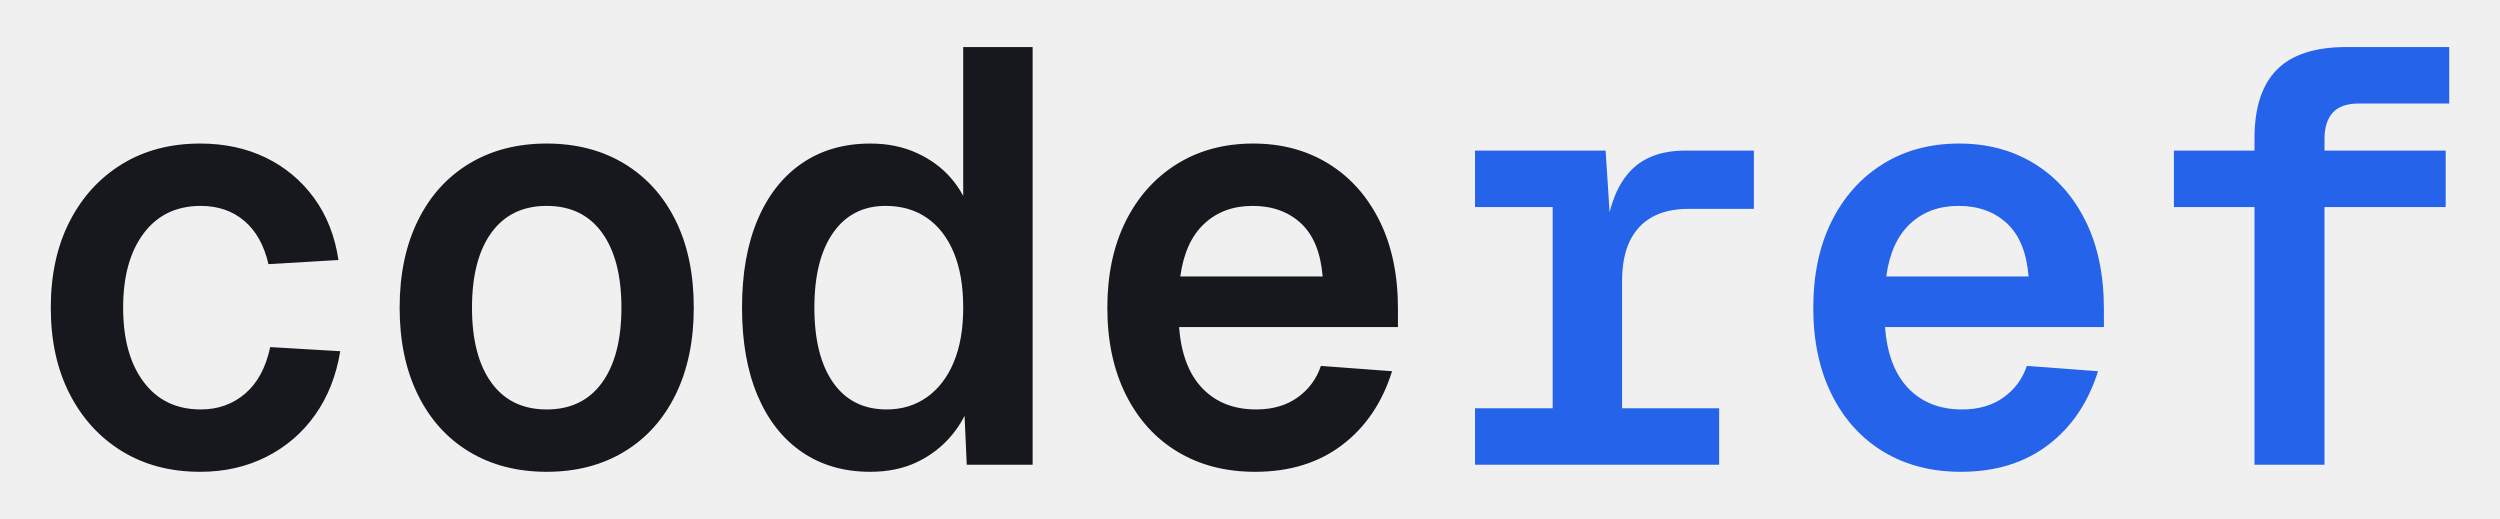
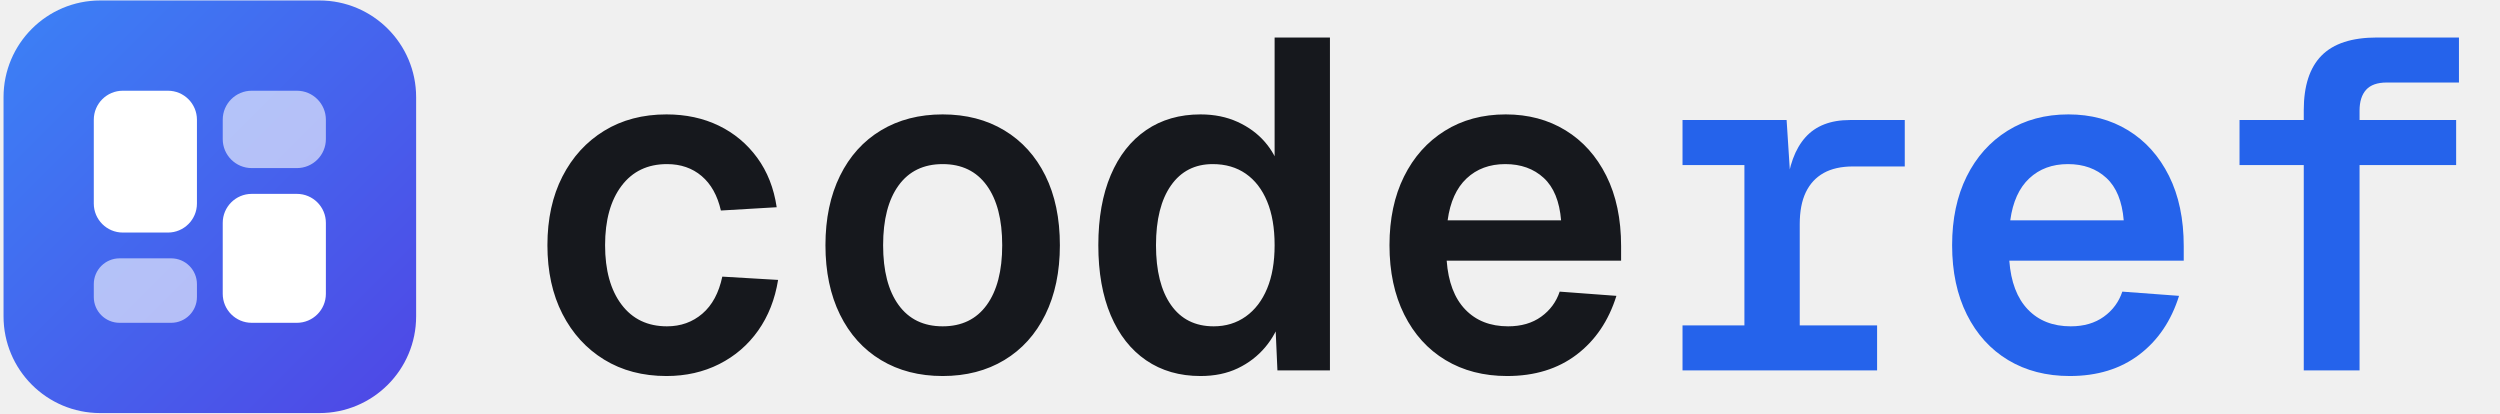
- <svg xmlns="http://www.w3.org/2000/svg" viewBox="0 0 423.7 88.2" width="424" height="88" role="img" aria-label="coderef">
-   <g transform="translate(2.30 79.00)">
-     <path fill="#16181d" d="M31.10 1.20L31.10 1.20Q23.50 1.20 17.80-2.30Q12.10-5.80 8.90-12.05Q5.70-18.30 5.70-26.70L5.70-26.70Q5.70-35.10 8.90-41.35Q12.10-47.60 17.80-51.10Q23.50-54.60 31.10-54.60L31.10-54.60Q37.30-54.60 42.25-52.20Q47.20-49.80 50.45-45.35Q53.70-40.90 54.60-34.80L54.60-34.80L42.70-34.10Q41.60-38.90 38.60-41.45Q35.60-44 31.20-44L31.20-44Q25-44 21.50-39.35Q18-34.70 18-26.70L18-26.70Q18-18.70 21.50-14.05Q25-9.40 31.20-9.40L31.20-9.40Q35.60-9.40 38.75-12.10Q41.90-14.80 43-20L43-20L54.90-19.30Q53.90-13.10 50.65-8.50Q47.40-3.90 42.35-1.35Q37.30 1.20 31.10 1.20ZM90 1.20L90 1.20Q82.50 1.20 76.85-2.20Q71.20-5.60 68.10-11.90Q65-18.20 65-26.70L65-26.70Q65-35.20 68.10-41.50Q71.20-47.80 76.85-51.20Q82.50-54.60 90-54.60L90-54.60Q97.50-54.60 103.15-51.20Q108.80-47.80 111.90-41.55Q115-35.30 115-26.70L115-26.70Q115-18.20 111.90-11.90Q108.80-5.60 103.15-2.20Q97.50 1.20 90 1.20ZM90-9.40L90-9.40Q96.10-9.40 99.40-13.95Q102.70-18.50 102.70-26.70L102.70-26.70Q102.70-34.90 99.40-39.45Q96.10-44 90-44L90-44Q83.90-44 80.60-39.45Q77.30-34.90 77.30-26.70L77.30-26.70Q77.30-18.50 80.60-13.95Q83.90-9.40 90-9.40ZM145 1.20L145 1.20Q138.30 1.20 133.40-2.15Q128.50-5.50 125.85-11.75Q123.20-18 123.20-26.70L123.20-26.70Q123.20-35.40 125.85-41.65Q128.50-47.90 133.40-51.25Q138.30-54.60 145-54.60L145-54.60Q149.40-54.60 152.90-53Q156.40-51.40 158.70-48.75Q161-46.10 161.90-42.90L161.90-42.90L160.80-40.70L160.80-71L172.60-71L172.60 0L161.40 0L160.80-13.50L162.30-11.50Q161.20-7.80 158.80-4.95Q156.40-2.10 152.95-0.45Q149.50 1.20 145 1.20ZM147.80-9.40L147.80-9.40Q151.70-9.40 154.65-11.50Q157.60-13.60 159.20-17.45Q160.80-21.30 160.80-26.70L160.80-26.70Q160.80-32.20 159.20-36.05Q157.60-39.90 154.65-41.95Q151.70-44 147.60-44L147.60-44Q141.90-44 138.70-39.45Q135.50-34.90 135.50-26.70L135.50-26.70Q135.50-18.50 138.70-13.95Q141.90-9.40 147.80-9.40ZM210.40 1.20L210.40 1.20Q202.90 1.20 197.25-2.20Q191.60-5.60 188.45-11.90Q185.30-18.20 185.30-26.70L185.30-26.70Q185.30-35.10 188.40-41.35Q191.50-47.60 197.10-51.10Q202.70-54.60 210.10-54.60L210.10-54.60Q217.30-54.60 222.85-51.20Q228.40-47.80 231.55-41.50Q234.70-35.20 234.70-26.50L234.70-26.50L234.70-23.40L197.50-23.40Q198-16.60 201.45-13Q204.90-9.40 210.60-9.40L210.60-9.40Q214.80-9.40 217.65-11.45Q220.50-13.50 221.60-16.80L221.60-16.80L233.70-15.90Q231.20-7.90 225.20-3.35Q219.20 1.20 210.40 1.20ZM197.70-32L197.70-32L221.90-32Q221.40-38.10 218.20-41.05Q215-44 210-44L210-44Q205-44 201.75-40.95Q198.50-37.90 197.70-32Z" />
-     <path fill="#2563eb" d="M289.30 0L247.80 0L247.80-9.60L266.20-9.60L261-4.50L261-49L266.20-43.80L247.80-43.80L247.80-53.40L270-53.40L271-37.90L270-38.80Q270.70-46 274-49.70Q277.30-53.40 283.50-53.40L283.50-53.40L295.20-53.40L295.20-43.50L284.20-43.50Q280.40-43.50 277.90-42.10Q275.40-40.70 274.10-38Q272.80-35.30 272.80-31.20L272.80-31.20L272.80-4.50L267.60-9.60L289.30-9.60L289.30 0ZM330.40 1.20L330.40 1.20Q322.90 1.20 317.25-2.20Q311.60-5.60 308.45-11.90Q305.30-18.20 305.30-26.70L305.30-26.70Q305.30-35.10 308.40-41.35Q311.50-47.60 317.10-51.10Q322.70-54.60 330.10-54.60L330.10-54.60Q337.30-54.60 342.85-51.20Q348.40-47.80 351.55-41.50Q354.70-35.20 354.70-26.50L354.70-26.50L354.70-23.40L317.50-23.40Q318-16.60 321.45-13Q324.90-9.40 330.60-9.40L330.60-9.40Q334.80-9.40 337.65-11.45Q340.50-13.50 341.60-16.80L341.60-16.80L353.70-15.90Q351.20-7.90 345.20-3.35Q339.20 1.20 330.40 1.20ZM317.70-32L317.70-32L341.90-32Q341.40-38.10 338.20-41.05Q335-44 330-44L330-44Q325-44 321.75-40.95Q318.50-37.90 317.70-32ZM392.20 0L380.30 0L380.30-55.50Q380.30-63.30 384.10-67.15Q387.90-71 395.90-71L395.90-71L413.40-71L413.40-61.40L398-61.40Q395-61.40 393.60-59.85Q392.20-58.30 392.20-55.40L392.20-55.40L392.20 0ZM412.80-43.80L366.60-43.80L366.60-53.40L412.80-53.40L412.80-43.80Z" />
+ <svg xmlns="http://www.w3.org/2000/svg" viewBox="0 0 531.7 88.2" width="532" height="88" role="img" aria-label="coderef">
+   <svg x="0" y="0.1" width="88" height="88" viewBox="0 0 128 128">
+     <defs>
+       <linearGradient id="crlogo" x1="0" y1="0" x2="1" y2="1">
+         <stop offset="0" stop-color="#3b82f6" />
+         <stop offset="1" stop-color="#4f46e5" />
+       </linearGradient>
+     </defs>
+     <rect width="128" height="128" rx="30" fill="url(#crlogo)" />
+     <rect x="28" y="28" width="32" height="44" rx="9" fill="#fff" />
+     <rect x="68" y="28" width="32" height="24" rx="9" fill="#fff" fill-opacity=".6" />
+     <rect x="28" y="80" width="32" height="20" rx="8" fill="#fff" fill-opacity=".6" />
+     <rect x="68" y="60" width="32" height="40" rx="9" fill="#fff" />
+   </svg>
+   <g transform="translate(108 0)">
+     <g transform="translate(2.30 79.00)">
+       <path fill="#16181d" d="M31.10 1.20L31.10 1.20Q23.50 1.20 17.80-2.30Q12.10-5.80 8.90-12.05Q5.70-18.30 5.70-26.70L5.70-26.70Q5.70-35.10 8.90-41.35Q12.10-47.60 17.80-51.10Q23.50-54.60 31.10-54.60L31.10-54.60Q37.30-54.60 42.25-52.20Q47.20-49.80 50.45-45.35Q53.70-40.90 54.60-34.80L54.60-34.80L42.70-34.10Q41.60-38.90 38.60-41.45Q35.60-44 31.20-44L31.20-44Q25-44 21.50-39.35Q18-34.70 18-26.70L18-26.70Q18-18.70 21.50-14.05Q25-9.40 31.20-9.40L31.20-9.40Q35.60-9.40 38.75-12.10Q41.90-14.80 43-20L43-20L54.90-19.30Q53.90-13.10 50.65-8.50Q47.40-3.90 42.35-1.35Q37.30 1.20 31.10 1.20ZM90 1.20L90 1.20Q82.50 1.20 76.85-2.20Q71.20-5.60 68.10-11.90Q65-18.20 65-26.70L65-26.70Q65-35.20 68.10-41.50Q71.20-47.80 76.85-51.20Q82.50-54.60 90-54.60L90-54.60Q97.50-54.60 103.15-51.20Q108.80-47.80 111.90-41.55Q115-35.30 115-26.70L115-26.70Q115-18.20 111.90-11.90Q108.80-5.60 103.15-2.20Q97.50 1.20 90 1.20ZM90-9.40L90-9.40Q96.10-9.40 99.40-13.95Q102.70-18.50 102.70-26.70L102.70-26.70Q102.70-34.90 99.40-39.45Q96.10-44 90-44L90-44Q83.90-44 80.60-39.45Q77.30-34.90 77.30-26.70L77.30-26.70Q77.30-18.50 80.60-13.95Q83.90-9.40 90-9.40ZM145 1.20L145 1.20Q138.30 1.20 133.40-2.15Q128.50-5.50 125.85-11.75Q123.20-18 123.20-26.70L123.20-26.70Q123.20-35.40 125.85-41.65Q128.50-47.90 133.40-51.25Q138.30-54.60 145-54.60L145-54.60Q149.40-54.60 152.90-53Q156.40-51.40 158.70-48.75Q161-46.10 161.90-42.90L161.90-42.90L160.80-40.70L160.80-71L172.60-71L172.60 0L161.40 0L160.80-13.50L162.30-11.50Q161.20-7.80 158.80-4.95Q156.40-2.10 152.95-0.45Q149.50 1.20 145 1.20ZM147.80-9.40L147.80-9.40Q151.70-9.40 154.65-11.50Q157.60-13.60 159.20-17.45Q160.80-21.30 160.80-26.70L160.80-26.70Q160.80-32.20 159.20-36.05Q157.60-39.90 154.65-41.95Q151.70-44 147.60-44L147.60-44Q141.90-44 138.70-39.45Q135.50-34.90 135.50-26.70L135.50-26.70Q135.50-18.50 138.70-13.95Q141.90-9.40 147.80-9.40ZM210.40 1.20L210.40 1.20Q202.90 1.20 197.25-2.20Q191.60-5.60 188.45-11.90Q185.30-18.20 185.30-26.70L185.30-26.70Q185.30-35.10 188.40-41.35Q191.50-47.60 197.10-51.10Q202.70-54.60 210.10-54.60L210.10-54.60Q217.30-54.60 222.85-51.20Q228.40-47.80 231.55-41.50Q234.70-35.20 234.70-26.50L234.70-26.50L234.70-23.40L197.50-23.40Q198-16.60 201.45-13Q204.90-9.40 210.60-9.40L210.60-9.40Q214.80-9.40 217.65-11.45Q220.50-13.50 221.60-16.80L221.60-16.80L233.70-15.90Q231.20-7.90 225.20-3.35Q219.20 1.20 210.40 1.20ZM197.70-32L197.70-32L221.90-32Q221.40-38.10 218.20-41.05Q215-44 210-44L210-44Q205-44 201.75-40.95Q198.50-37.90 197.70-32Z" />
+       <path fill="#2563eb" d="M289.30 0L247.80 0L247.80-9.60L266.20-9.60L261-4.50L261-49L266.20-43.80L247.80-43.80L247.80-53.40L270-53.40L271-37.90L270-38.80Q270.70-46 274-49.70Q277.30-53.40 283.50-53.40L283.50-53.40L295.20-53.40L295.20-43.50L284.20-43.50Q280.40-43.50 277.90-42.10Q275.40-40.70 274.10-38Q272.80-35.30 272.80-31.20L272.80-31.20L272.80-4.50L267.60-9.60L289.30-9.60L289.30 0ZM330.40 1.20L330.40 1.20Q322.90 1.20 317.25-2.20Q311.60-5.60 308.45-11.90Q305.30-18.20 305.30-26.70L305.30-26.70Q305.30-35.10 308.40-41.35Q311.50-47.60 317.10-51.10Q322.70-54.60 330.10-54.60L330.10-54.60Q337.30-54.60 342.85-51.20Q348.40-47.80 351.55-41.50Q354.70-35.20 354.70-26.50L354.70-26.50L354.70-23.40L317.50-23.40Q318-16.60 321.45-13Q324.90-9.40 330.60-9.40L330.60-9.40Q334.80-9.40 337.65-11.45Q340.50-13.50 341.60-16.80L341.60-16.80L353.70-15.90Q351.20-7.90 345.20-3.35Q339.20 1.20 330.40 1.20ZM317.70-32L317.70-32L341.90-32Q341.40-38.10 338.20-41.05Q335-44 330-44L330-44Q325-44 321.75-40.95Q318.50-37.90 317.70-32ZM392.20 0L380.30 0L380.30-55.50Q380.30-63.30 384.10-67.15Q387.90-71 395.90-71L395.90-71L413.40-71L413.40-61.40L398-61.40Q395-61.40 393.60-59.85Q392.20-58.30 392.20-55.40L392.20-55.40L392.20 0ZM412.80-43.80L366.60-43.80L366.60-53.40L412.80-53.40L412.80-43.80Z" />
+     </g>
  </g>
</svg>
